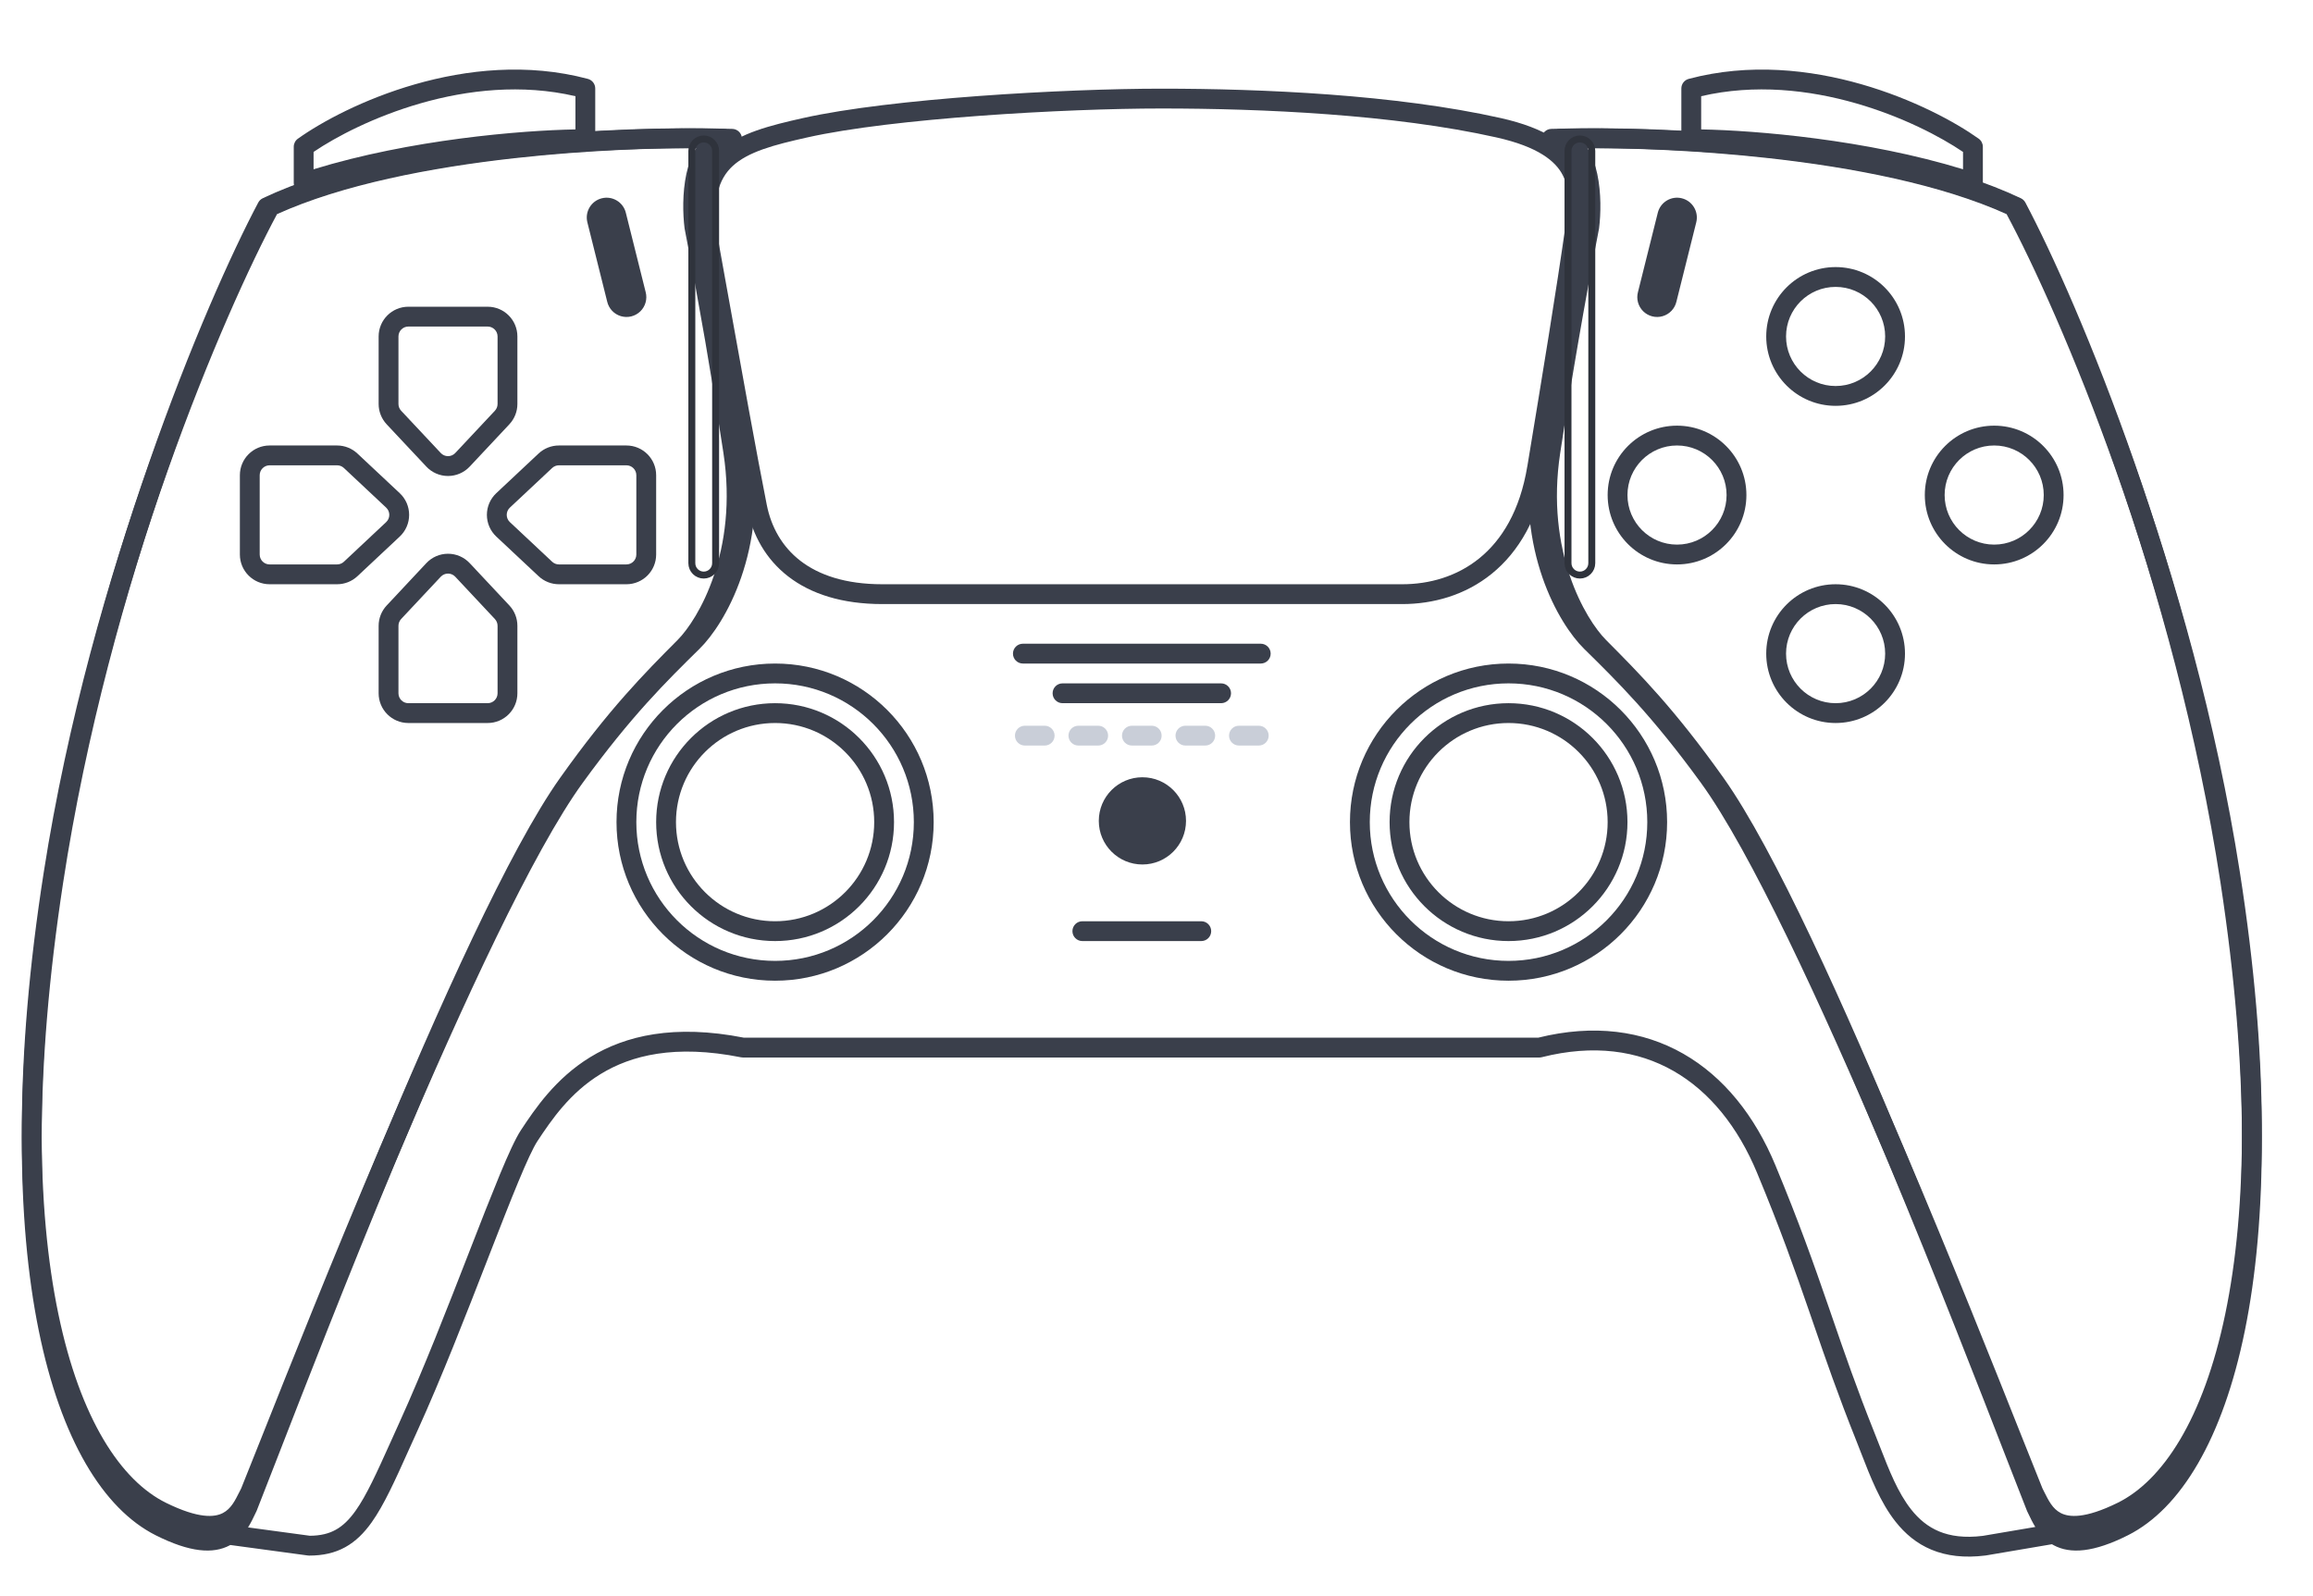
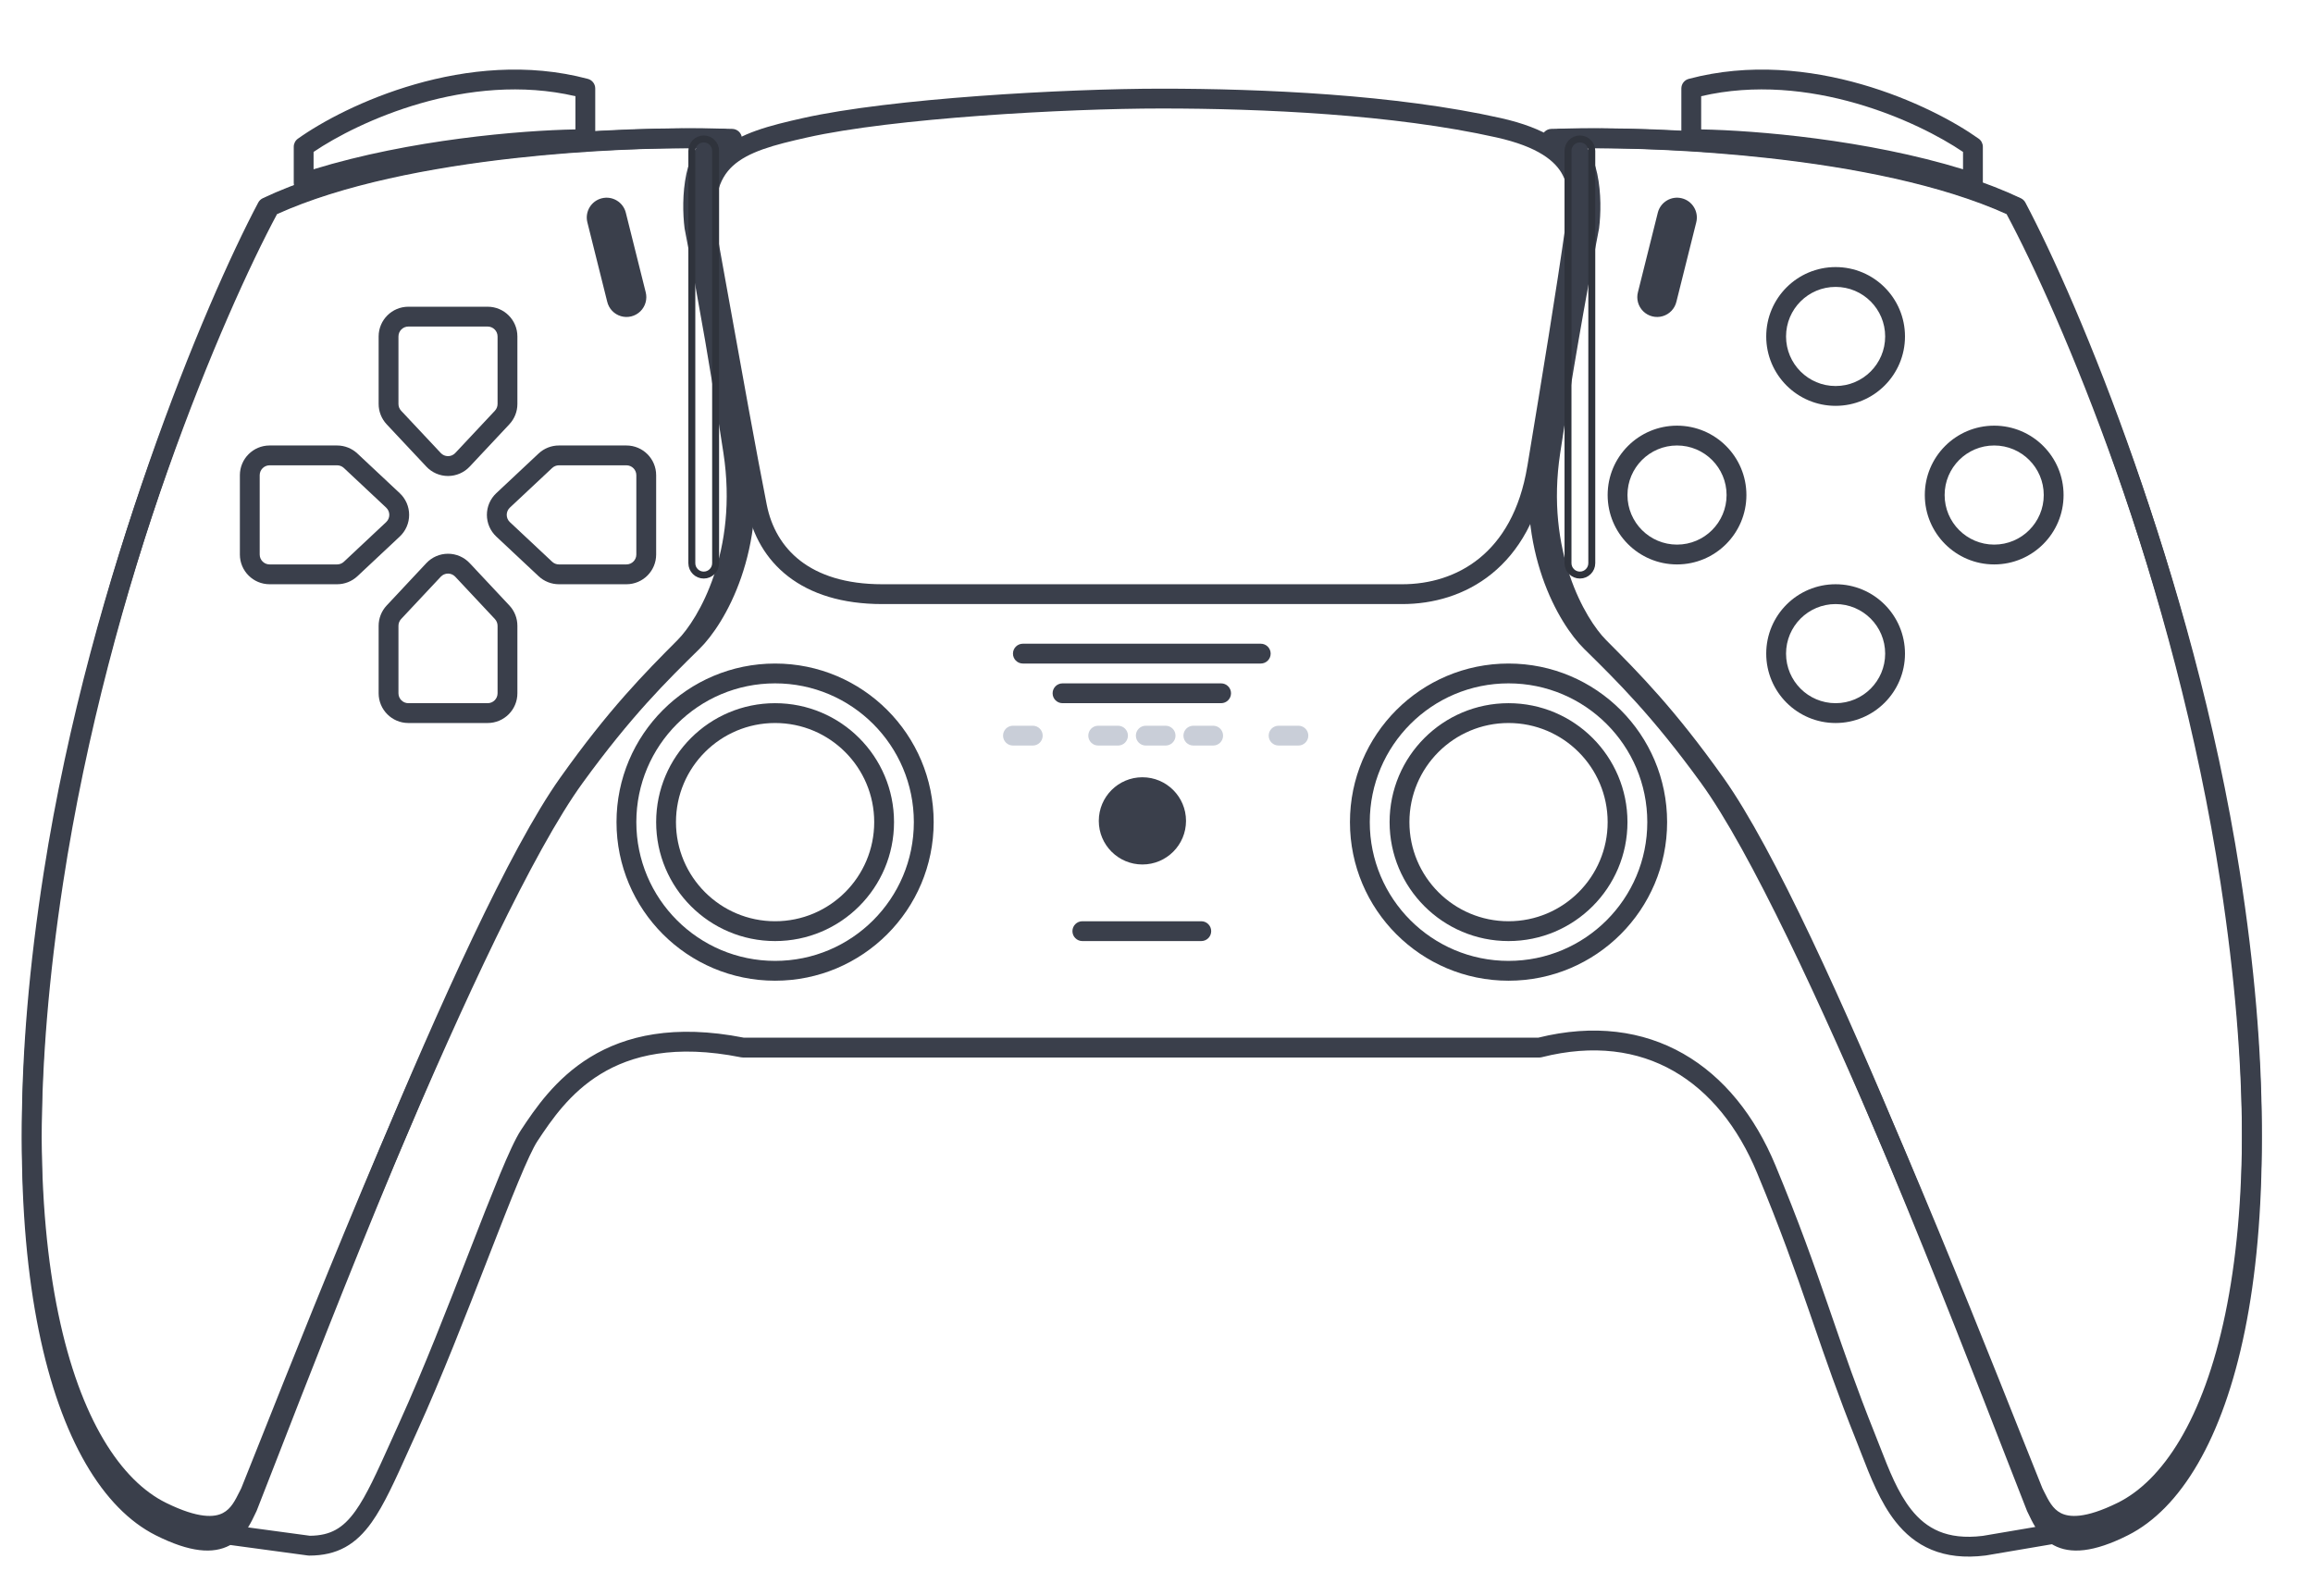
<svg xmlns="http://www.w3.org/2000/svg" viewBox="6.399 22.990 116.684 80.472" role="img" aria-labelledby="titulo-dualsense" data-controle="dualsense" data-modelo="Sony DualSense">
  <style>
    svg[data-colorway="midnight-black"]  .corpo { fill: #292a2d; }
    svg[data-colorway="cosmic-red"]      .corpo { fill: #b11f54; }
    svg[data-colorway="galactic-purple"] .corpo { fill: #4c319d; }
    svg[data-colorway="starlight-blue"]  .corpo { fill: #55bdf8; }
    svg[data-colorway="nova-pink"]       .corpo { fill: #ec429d; }

    g[data-entrada]:hover &gt; .peca,
    g[data-feature]:hover &gt; .peca,
    g.marcada &gt; .peca { fill: #bd93f9; }
    .oculta       { opacity: 0; }
    .oculta.acesa { opacity: .95; }
  </style>
  <g id="corpo" data-feature="chassi">
    <path class="corpo" fill="#3a3f4b" fill-rule="evenodd" d="M 31.988 29.976 c 4.338 -0.492 8.454 -0.567 10.927 -0.484 a 0.5 0.5 0 0 1 0.105 0.985 c -0.486 0.122 -0.833 0.633 -1.017 1.493 c -0.175 0.817 -0.157 1.758 -0.081 2.38 c 0.33 1.664 1.178 6.225 1.96 11.341 c 0.81 5.291 -1.34 9.03 -2.59 10.287 v 0.001 c -1.67 1.68 -3.4 3.42 -5.826 6.837 c -2.47 3.479 -6.002 11.309 -9.178 18.944 c -2.387 5.736 -4.554 11.315 -5.9 14.777 c -0.44 1.135 -0.793 2.042 -1.036 2.653 l -0.017 0.038 l -0.076 0.158 c -0.088 0.188 -0.199 0.42 -0.347 0.655 l 3.12 0.422 c 0.543 -0.004 0.956 -0.109 1.301 -0.3 c 0.356 -0.196 0.676 -0.501 1 -0.956 c 0.56 -0.786 1.07 -1.92 1.78 -3.493 l 0.432 -0.958 c 1.208 -2.657 2.445 -5.838 3.515 -8.588 l 0.093 -0.239 a 190 190 0 0 1 1.468 -3.702 c 0.418 -1.006 0.784 -1.813 1.06 -2.23 c 0.7 -1.058 1.729 -2.597 3.492 -3.677 c 1.774 -1.086 4.236 -1.676 7.754 -0.983 h 40.07 c 2.805 -0.695 5.28 -0.355 7.32 0.81 c 2.049 1.17 3.613 3.143 4.645 5.624 c 1.189 2.86 1.943 4.997 2.648 7.039 l 0.2 0.578 c 0.632 1.836 1.254 3.639 2.154 5.89 q 0.14 0.35 0.274 0.696 c 0.463 1.19 0.9 2.31 1.572 3.161 c 0.389 0.493 0.845 0.874 1.413 1.11 c 0.566 0.234 1.279 0.338 2.204 0.223 l 2.647 -0.449 c -0.141 -0.228 -0.247 -0.452 -0.333 -0.633 l -0.077 -0.158 l -0.016 -0.038 c -0.243 -0.61 -0.596 -1.518 -1.037 -2.653 c -1.345 -3.462 -3.512 -9.04 -5.899 -14.777 c -3.176 -7.635 -6.708 -15.465 -9.178 -18.944 c -2.426 -3.417 -4.157 -5.158 -5.825 -6.837 h -0.002 c -1.25 -1.258 -3.398 -4.997 -2.59 -10.288 c 0.783 -5.116 1.63 -9.677 1.961 -11.342 c 0.075 -0.621 0.094 -1.562 -0.08 -2.379 c -0.185 -0.86 -0.532 -1.37 -1.018 -1.493 a 0.5 0.5 0 0 1 0.105 -0.985 c 2.473 -0.083 6.589 -0.008 10.927 0.484 c 4.328 0.49 8.927 1.402 12.334 3.015 a 0.5 0.5 0 0 1 0.228 0.218 c 2.635 4.97 8.471 18.727 10.833 34.172 c 1.475 9.65 1.358 17.23 0.24 22.728 c -1.112 5.468 -3.24 8.991 -5.9 10.329 c -1.724 0.867 -2.9 0.956 -3.742 0.504 l -0.09 -0.052 l -3.331 0.566 l -0.022 0.003 c -1.069 0.134 -1.964 0.023 -2.722 -0.291 c -0.757 -0.313 -1.343 -0.816 -1.814 -1.413 c -0.775 -0.98 -1.276 -2.27 -1.736 -3.457 q -0.128 -0.331 -0.254 -0.65 c -0.91 -2.274 -1.539 -4.098 -2.171 -5.933 l -0.2 -0.579 c -0.703 -2.034 -1.449 -4.148 -2.627 -6.98 c -0.968 -2.33 -2.404 -4.106 -4.216 -5.14 c -1.805 -1.031 -4.03 -1.354 -6.642 -0.695 a 0.5 0.5 0 0 1 -0.122 0.016 h -40.18 a 0.5 0.5 0 0 1 -0.098 -0.01 c -3.334 -0.666 -5.547 -0.096 -7.084 0.846 c -1.557 0.953 -2.48 2.318 -3.181 3.376 c -0.214 0.323 -0.544 1.035 -0.97 2.062 c -0.42 1.01 -0.915 2.28 -1.46 3.68 l -0.097 0.25 c -1.067 2.743 -2.313 5.946 -3.533 8.63 l -0.42 0.929 c -0.704 1.568 -1.265 2.814 -1.888 3.688 c -0.38 0.534 -0.806 0.961 -1.331 1.251 c -0.529 0.291 -1.124 0.424 -1.816 0.424 l -0.067 -0.004 l -3.916 -0.53 l -0.022 0.013 c -0.842 0.452 -2.018 0.363 -3.742 -0.504 c -2.66 -1.338 -4.788 -4.86 -5.9 -10.33 c -1.118 -5.497 -1.235 -13.077 0.24 -22.727 c 2.363 -15.445 8.198 -29.203 10.833 -34.172 a 0.5 0.5 0 0 1 0.228 -0.218 c 3.407 -1.613 8.006 -2.524 12.334 -3.015 M 17.638 99.989 l -0.024 0.017 q -0.044 0.029 -0.093 0.055 c -0.401 0.216 -1.185 0.305 -2.818 -0.516 c -2.24 -1.127 -4.277 -4.26 -5.37 -9.636 c -1.088 -5.347 -1.215 -12.802 0.249 -22.377 c 2.319 -15.164 8.021 -28.696 10.65 -33.708 c 3.243 -1.498 7.639 -2.375 11.869 -2.854 a 81 81 0 0 1 9.418 -0.505 c -0.248 0.396 -0.4 0.86 -0.494 1.296 c -0.207 0.966 -0.18 2.036 -0.093 2.73 l 0.005 0.035 a 293 293 0 0 1 1.957 11.316 c 0.759 4.962 -1.274 8.388 -2.31 9.431 c -1.685 1.694 -3.46 3.48 -5.934 6.964 c -2.548 3.59 -6.121 11.534 -9.285 19.139 c -2.392 5.75 -4.57 11.353 -5.914 14.813 c -0.434 1.116 -0.78 2.01 -1.02 2.613 l -0.079 0.16 c -0.211 0.433 -0.39 0.8 -0.713 1.027 M 110.346 99.977 q 0.063 0.046 0.134 0.084 c 0.401 0.216 1.185 0.305 2.819 -0.516 c 2.24 -1.127 4.276 -4.26 5.369 -9.636 c 1.088 -5.347 1.215 -12.802 -0.249 -22.377 c -2.319 -15.164 -8.021 -28.696 -10.65 -33.708 c -3.243 -1.498 -7.639 -2.375 -11.869 -2.854 a 81 81 0 0 0 -9.418 -0.505 c 0.248 0.396 0.4 0.86 0.494 1.296 c 0.207 0.966 0.18 2.036 0.093 2.73 l -0.005 0.035 a 293 293 0 0 0 -1.957 11.316 c -0.758 4.962 1.274 8.388 2.31 9.431 c 1.685 1.694 3.46 3.48 5.934 6.964 c 2.548 3.59 6.122 11.534 9.285 19.139 c 2.392 5.75 4.569 11.353 5.914 14.813 c 0.434 1.116 0.781 2.01 1.02 2.613 l 0.079 0.16 c 0.2 0.41 0.372 0.762 0.664 0.99 Z" />
    <path class="corpo" fill="#3a3f4b" fill-rule="evenodd" d="M 95.713 29.97 c -4.39 -0.486 -8.557 -0.56 -11.06 -0.478 a 0.5 0.5 0 0 0 -0.103 0.985 c 0.499 0.123 0.847 0.63 1.033 1.475 c 0.177 0.806 0.157 1.735 0.081 2.348 a 285 285 0 0 0 -1.984 11.223 c -0.82 5.241 1.358 8.944 2.624 10.188 v 0.001 c 1.69 1.662 3.442 3.384 5.898 6.765 c 2.5 3.441 6.075 11.187 9.291 18.742 c 2.416 5.676 4.61 11.195 5.972 14.62 a 405 405 0 0 0 1.067 2.665 l 0.077 0.156 c 0.218 0.45 0.565 1.164 1.279 1.54 c 0.846 0.444 2.03 0.359 3.775 -0.499 c 2.69 -1.323 4.847 -4.809 5.973 -10.224 c 1.132 -5.442 1.251 -12.944 -0.243 -22.493 c -2.392 -15.285 -8.301 -28.898 -10.968 -33.816 a 0.5 0.5 0 0 0 -0.23 -0.216 c -3.448 -1.595 -8.101 -2.496 -12.482 -2.982 M 107.625 33.791 c 2.661 4.959 8.433 18.346 10.78 33.347 c 1.482 9.473 1.353 16.847 0.252 22.136 c -1.106 5.315 -3.165 8.414 -5.436 9.53 c -1.654 0.813 -2.454 0.728 -2.867 0.51 c -0.405 -0.212 -0.604 -0.61 -0.842 -1.086 l -0.079 -0.159 c -0.243 -0.596 -0.594 -1.48 -1.033 -2.584 c -1.361 -3.424 -3.565 -8.969 -5.987 -14.658 c -3.203 -7.524 -6.821 -15.386 -9.401 -18.938 c -2.505 -3.447 -4.302 -5.214 -6.007 -6.89 c -1.05 -1.033 -3.105 -4.419 -2.337 -9.322 a 283 283 0 0 1 1.986 -11.233 c 0.088 -0.687 0.116 -1.747 -0.094 -2.706 c -0.095 -0.43 -0.248 -0.883 -0.494 -1.273 c 2.475 -0.018 5.93 0.1 9.537 0.5 c 4.284 0.474 8.737 1.342 12.022 2.826" />
    <path class="corpo" fill="#3a3f4b" fill-rule="evenodd" d="M 32.287 29.97 c 4.39 -0.486 8.557 -0.56 11.06 -0.478 a 0.5 0.5 0 0 1 0.102 0.985 c -0.498 0.123 -0.846 0.63 -1.032 1.475 c -0.177 0.806 -0.157 1.735 -0.081 2.348 c 0.334 1.649 1.192 6.16 1.984 11.223 c 0.82 5.241 -1.358 8.944 -2.624 10.188 v 0.001 c -1.69 1.662 -3.442 3.384 -5.898 6.765 c -2.5 3.441 -6.075 11.187 -9.291 18.742 c -2.416 5.676 -4.61 11.195 -5.972 14.62 a 418 418 0 0 1 -1.067 2.665 l -0.077 0.156 c -0.218 0.45 -0.565 1.164 -1.28 1.54 c -0.845 0.444 -2.029 0.359 -3.774 -0.499 c -2.69 -1.323 -4.847 -4.809 -5.973 -10.224 c -1.132 -5.442 -1.251 -12.944 0.243 -22.493 c 2.392 -15.285 8.3 -28.898 10.968 -33.816 a 0.5 0.5 0 0 1 0.23 -0.216 c 3.448 -1.595 8.1 -2.496 12.482 -2.982 M 20.375 33.791 c -2.66 4.959 -8.433 18.346 -10.78 33.347 c -1.482 9.473 -1.353 16.847 -0.252 22.136 c 1.105 5.315 3.165 8.414 5.436 9.53 c 1.654 0.813 2.454 0.728 2.867 0.51 c 0.405 -0.212 0.604 -0.61 0.842 -1.086 l 0.08 -0.159 c 0.242 -0.596 0.593 -1.48 1.032 -2.584 c 1.361 -3.424 3.565 -8.969 5.987 -14.658 c 3.203 -7.524 6.821 -15.386 9.402 -18.938 c 2.504 -3.447 4.301 -5.214 6.006 -6.89 c 1.05 -1.033 3.105 -4.418 2.337 -9.322 a 283 283 0 0 0 -1.986 -11.233 c -0.087 -0.687 -0.116 -1.747 0.094 -2.706 c 0.095 -0.43 0.248 -0.883 0.494 -1.273 c -2.475 -0.018 -5.93 0.1 -9.537 0.5 c -4.284 0.474 -8.737 1.342 -12.022 2.826" />
  </g>
  <g id="touchpad" data-entrada="touchpad" data-feature="touchpad">
    <path class="peca" fill="#3a3f4b" fill-rule="evenodd" d="M 46.909 28.946 c 4.429 -0.993 13.22 -1.483 18.085 -1.483 c 5.08 0 11.82 0.296 17.114 1.483 c 2.252 0.505 3.458 1.343 4.012 2.414 c 0.54 1.044 0.383 2.182 0.26 3.046 c -0.486 3.435 -1.166 7.554 -1.942 12.252 l -0.002 0.014 c -0.406 2.454 -1.43 4.164 -2.778 5.258 c -1.343 1.09 -2.967 1.533 -4.518 1.533 H 50.905 c -2.028 0 -3.6 -0.512 -4.739 -1.39 c -1.14 -0.88 -1.804 -2.096 -2.067 -3.424 c -0.508 -2.559 -1.242 -6.64 -2.067 -11.223 l -0.364 -2.021 c -0.416 -2.305 -0.05 -3.798 1.025 -4.784 c 0.517 -0.473 1.163 -0.796 1.872 -1.047 c 0.707 -0.251 1.507 -0.44 2.344 -0.628 M 64.994 28.463 c -4.85 0 -13.55 0.49 -17.866 1.459 c -0.84 0.188 -1.586 0.366 -2.23 0.594 c -0.642 0.228 -1.15 0.495 -1.53 0.842 c -0.715 0.656 -1.102 1.728 -0.716 3.87 l 0.364 2.021 c 0.825 4.585 1.558 8.656 2.064 11.205 c 0.222 1.123 0.773 2.113 1.697 2.827 c 0.926 0.714 2.269 1.182 4.128 1.182 H 77.14 c 1.365 0 2.754 -0.39 3.888 -1.31 c 1.13 -0.916 2.049 -2.392 2.42 -4.644 l 0.002 -0.004 c 0.777 -4.706 1.456 -8.816 1.94 -12.24 c 0.128 -0.903 0.215 -1.725 -0.158 -2.445 c -0.359 -0.694 -1.222 -1.423 -3.343 -1.898 c -5.182 -1.162 -11.832 -1.459 -16.895 -1.459" />
  </g>
  <g id="triangle" data-entrada="triangle">
    <path class="peca" fill="#3a3f4b" fill-rule="evenodd" d="M 99 37.463 a 2.5 2.5 0 1 0 0 5 a 2.5 2.5 0 0 0 0 -5 M 95.5 39.963 a 3.5 3.5 0 1 1 7 0 a 3.5 3.5 0 0 1 -7 0" />
  </g>
  <g id="cross" data-entrada="cross">
    <path class="peca" fill="#3a3f4b" fill-rule="evenodd" d="M 99 53.463 a 2.5 2.5 0 1 0 0 5 a 2.5 2.5 0 0 0 0 -5 M 95.5 55.963 a 3.5 3.5 0 1 1 7 0 a 3.5 3.5 0 0 1 -7 0" />
  </g>
  <g id="square" data-entrada="square">
    <path class="peca" fill="#3a3f4b" fill-rule="evenodd" d="M 91 45.463 a 2.5 2.5 0 1 0 0 5 a 2.5 2.5 0 0 0 0 -5 M 87.5 47.963 a 3.5 3.5 0 1 1 7 0 a 3.5 3.5 0 0 1 -7 0" />
  </g>
  <g id="circle" data-entrada="circle">
    <path class="peca" fill="#3a3f4b" fill-rule="evenodd" d="M 107 45.463 a 2.5 2.5 0 1 0 0 5 a 2.5 2.5 0 0 0 0 -5 M 103.5 47.963 a 3.5 3.5 0 1 1 7 0 a 3.5 3.5 0 0 1 -7 0" />
  </g>
  <g id="dpad_up" data-entrada="dpad_up">
    <path class="peca" fill="#3a3f4b" fill-rule="evenodd" d="M 28.635 45.843 a 0.5 0.5 0 0 0 0.73 0 l 2 -2.133 a 0.5 0.5 0 0 0 0.135 -0.342 v -3.405 a 0.5 0.5 0 0 0 -0.5 -0.5 h -4 a 0.5 0.5 0 0 0 -0.5 0.5 v 3.405 a 0.5 0.5 0 0 0 0.135 0.342 Z M 30.095 46.527 a 1.5 1.5 0 0 1 -2.19 0 l -2 -2.133 a 1.5 1.5 0 0 1 -0.405 -1.026 v -3.405 a 1.5 1.5 0 0 1 1.5 -1.5 h 4 a 1.5 1.5 0 0 1 1.5 1.5 v 3.405 a 1.5 1.5 0 0 1 -0.406 1.026 Z" />
  </g>
  <g id="dpad_down" data-entrada="dpad_down">
    <path class="peca" fill="#3a3f4b" fill-rule="evenodd" d="M 29.365 52.083 a 0.5 0.5 0 0 0 -0.73 0 l -2 2.134 a 0.5 0.5 0 0 0 -0.135 0.342 v 3.404 a 0.5 0.5 0 0 0 0.5 0.5 h 4 a 0.5 0.5 0 0 0 0.5 -0.5 V 54.56 a 0.5 0.5 0 0 0 -0.135 -0.342 Z M 27.905 51.399 a 1.5 1.5 0 0 1 2.19 0 l 2 2.134 a 1.5 1.5 0 0 1 0.405 1.026 v 3.404 a 1.5 1.5 0 0 1 -1.5 1.5 h -4 a 1.5 1.5 0 0 1 -1.5 -1.5 V 54.56 a 1.5 1.5 0 0 1 0.406 -1.026 Z" />
  </g>
  <g id="dpad_left" data-entrada="dpad_left">
    <path class="peca" fill="#3a3f4b" fill-rule="evenodd" d="M 25.88 49.328 a 0.5 0.5 0 0 0 0 -0.73 l -2.133 -2 a 0.5 0.5 0 0 0 -0.343 -0.135 H 20 a 0.5 0.5 0 0 0 -0.5 0.5 v 4 a 0.5 0.5 0 0 0 0.5 0.5 h 3.404 a 0.5 0.5 0 0 0 0.343 -0.135 Z M 26.564 47.868 a 1.5 1.5 0 0 1 0 2.19 l -2.134 2 a 1.5 1.5 0 0 1 -1.026 0.405 H 20 a 1.5 1.5 0 0 1 -1.5 -1.5 v -4 a 1.5 1.5 0 0 1 1.5 -1.5 h 3.404 a 1.5 1.5 0 0 1 1.026 0.406 Z" />
  </g>
  <g id="dpad_right" data-entrada="dpad_right">
    <path class="peca" fill="#3a3f4b" fill-rule="evenodd" d="M 32.12 48.598 a 0.5 0.5 0 0 0 0 0.73 l 2.134 2 a 0.5 0.5 0 0 0 0.342 0.135 H 38 a 0.5 0.5 0 0 0 0.5 -0.5 v -4 a 0.5 0.5 0 0 0 -0.5 -0.5 h -3.404 a 0.5 0.5 0 0 0 -0.342 0.135 Z M 31.436 50.058 a 1.5 1.5 0 0 1 0 -2.19 l 2.133 -2 a 1.5 1.5 0 0 1 1.026 -0.405 H 38 a 1.5 1.5 0 0 1 1.5 1.5 v 4 a 1.5 1.5 0 0 1 -1.5 1.5 h -3.404 a 1.5 1.5 0 0 1 -1.026 -0.406 Z" />
  </g>
  <g id="stick_l" data-entrada="stick_l" data-clique="l3">
    <path class="peca" fill="#3a3f4b" fill-rule="evenodd" d="M 45.5 57.463 a 7 7 0 1 0 0 14 a 7 7 0 0 0 0 -14 M 37.5 64.463 a 8 8 0 1 1 16 0 a 8 8 0 0 1 -16 0" />
    <path class="peca" fill="#3a3f4b" fill-rule="evenodd" d="M 45.5 59.463 a 5 5 0 1 0 0 10 a 5 5 0 0 0 0 -10 M 39.5 64.463 a 6 6 0 1 1 12 0 a 6 6 0 0 1 -12 0" />
  </g>
  <g id="stick_r" data-entrada="stick_r" data-clique="r3">
    <path class="peca" fill="#3a3f4b" fill-rule="evenodd" d="M 82.5 57.463 a 7 7 0 1 0 0 14 a 7 7 0 0 0 0 -14 M 74.5 64.463 a 8 8 0 1 1 16 0 a 8 8 0 0 1 -16 0" />
    <path class="peca" fill="#3a3f4b" fill-rule="evenodd" d="M 82.5 59.463 a 5 5 0 1 0 0 10 a 5 5 0 0 0 0 -10 M 76.5 64.463 a 6 6 0 1 1 12 0 a 6 6 0 0 1 -12 0" />
  </g>
  <g id="l1" data-entrada="l1">
    <path class="peca" fill="#3a3f4b" fill-rule="evenodd" d="M 22.218 30.654 v 0.875 c 4.889 -1.502 10.45 -1.96 13.21 -2.011 v -1.675 c -2.707 -0.632 -5.448 -0.32 -7.815 0.36 c -2.326 0.668 -4.26 1.681 -5.395 2.451 M 27.338 27.242 c 2.588 -0.743 5.665 -1.086 8.719 -0.272 a 0.5 0.5 0 0 1 0.37 0.483 v 2.56 a 0.5 0.5 0 0 1 -0.5 0.5 c -2.583 0 -8.839 0.448 -14.052 2.175 a 0.5 0.5 0 0 1 -0.657 -0.475 v -1.82 a 0.5 0.5 0 0 1 0.21 -0.407 c 1.188 -0.849 3.322 -2.001 5.91 -2.744" />
  </g>
  <g id="r1" data-entrada="r1">
    <path class="peca" fill="#3a3f4b" fill-rule="evenodd" d="M 105.428 30.654 v 0.875 c -4.889 -1.502 -10.451 -1.96 -13.21 -2.011 v -1.675 c 2.706 -0.632 5.447 -0.32 7.814 0.36 c 2.327 0.668 4.26 1.681 5.396 2.451 M 100.308 27.242 c -2.588 -0.743 -5.665 -1.086 -8.72 -0.272 a 0.5 0.5 0 0 0 -0.37 0.483 v 2.56 a 0.5 0.5 0 0 0 0.5 0.5 c 2.583 0 8.839 0.448 14.052 2.175 a 0.5 0.5 0 0 0 0.658 -0.475 v -1.82 a 0.5 0.5 0 0 0 -0.21 -0.407 c -1.189 -0.849 -3.323 -2.001 -5.91 -2.744" />
  </g>
  <g id="l2" data-entrada="l2" data-feature="gatilho-adaptativo-esquerdo">
    <path class="peca" fill="#3a3f4b" fill-rule="evenodd" d="M 36.758 32.993 a 1 1 0 0 1 1.212 0.728 l 1 4 a 1 1 0 1 1 -1.94 0.485 l -1 -4 a 1 1 0 0 1 0.727 -1.213" />
  </g>
  <g id="r2" data-entrada="r2" data-feature="gatilho-adaptativo-direito">
    <path class="peca" fill="#3a3f4b" fill-rule="evenodd" d="M 91.243 32.993 a 1 1 0 0 0 -1.213 0.728 l -1 4 a 1 1 0 1 0 1.94 0.485 l 1 -4 a 1 1 0 0 0 -0.727 -1.213" />
  </g>
  <g id="alto-falante" data-feature="alto-falante">
    <path class="peca" fill="#3a3f4b" fill-rule="evenodd" d="M 57.5 55.963 a 0.5 0.5 0 0 1 0.5 -0.5 h 12 a 0.5 0.5 0 0 1 0 1 H 58 a 0.5 0.5 0 0 1 -0.5 -0.5" />
    <path class="peca" fill="#3a3f4b" fill-rule="evenodd" d="M 59.5 57.963 a 0.5 0.5 0 0 1 0.5 -0.5 h 8 a 0.5 0.5 0 0 1 0 1 h -8 a 0.5 0.5 0 0 1 -0.5 -0.5" />
  </g>
  <g id="mic" data-entrada="mic" data-feature="microfone-mudo">
    <path class="peca" fill="#3a3f4b" fill-rule="evenodd" d="M 60.5 69.963 a 0.5 0.5 0 0 1 0.5 -0.5 h 6 a 0.5 0.5 0 0 1 0 1 h -6 a 0.5 0.5 0 0 1 -0.5 -0.5" />
  </g>
  <g id="lightbar" data-feature="lightbar" data-posicao="ladeia-o-touchpad">
    <rect class="peca" fill="none" stroke="#2f333c" stroke-width="0.35" x="41.3" y="30" width="1.2" height="22" rx="0.6" />
    <rect class="peca" fill="none" stroke="#2f333c" stroke-width="0.35" x="85.5" y="30" width="1.2" height="22" rx="0.6" />
  </g>
  <g id="ps" data-entrada="ps">
    <circle class="peca" fill="#3a3f4b" cx="64.03" cy="64.4" r="2.2" />
  </g>
  <g id="led-jogador" data-feature="led-jogador">
-     <rect id="led-jogador-1" fill="#c9ced8" x="57.6" y="59.6" width="2" height="1" rx="0.5" />
-     <rect id="led-jogador-2" fill="#c9ced8" x="60.3" y="59.6" width="2" height="1" rx="0.5" />
-     <rect id="led-jogador-3" fill="#c9ced8" x="63.0" y="59.6" width="2" height="1" rx="0.5" />
-     <rect id="led-jogador-4" fill="#c9ced8" x="65.7" y="59.6" width="2" height="1" rx="0.5" />
-     <rect id="led-jogador-5" fill="#c9ced8" x="68.4" y="59.6" width="2" height="1" rx="0.5" />
+     <rect id="led-jogador-1" fill="#c9ced8" x="57.0" y="59.6" width="2" height="1" rx="0.5" />
+     <rect id="led-jogador-2" fill="#c9ced8" x="61.3" y="59.6" width="2" height="1" rx="0.5" />
+     <rect id="led-jogador-3" fill="#c9ced8" x="63.7" y="59.6" width="2" height="1" rx="0.5" />
+     <rect id="led-jogador-4" fill="#c9ced8" x="66.1" y="59.6" width="2" height="1" rx="0.5" />
+     <rect id="led-jogador-5" fill="#c9ced8" x="70.4" y="59.6" width="2" height="1" rx="0.5" />
  </g>
  <g id="feat-rumble-esquerdo" class="oculta" data-feature="rumble-esquerdo">
    <ellipse cx="27" cy="86" rx="9.5" ry="10" fill="none" stroke="#bd93f9" stroke-width=".7" stroke-dasharray="2 1.5" />
  </g>
  <g id="feat-rumble-direito" class="oculta" data-feature="rumble-direito">
    <ellipse cx="101" cy="86" rx="9.5" ry="10" fill="none" stroke="#bd93f9" stroke-width=".7" stroke-dasharray="2 1.5" />
  </g>
  <g id="feat-giroscopio" class="oculta" data-feature="giroscopio">
    <rect x="58" y="58" width="12" height="12" rx="2" fill="none" stroke="#bd93f9" stroke-width=".7" stroke-dasharray="2 1.5" />
  </g>
  <g id="feat-acelerometro" class="oculta" data-feature="acelerometro">
    <rect x="55" y="55" width="18" height="18" rx="3" fill="none" stroke="#bd93f9" stroke-width=".7" stroke-dasharray="2 1.5" />
  </g>
  <g id="feat-bateria" class="oculta" data-feature="bateria">
    <rect x="52" y="74" width="24" height="7" rx="2" fill="none" stroke="#bd93f9" stroke-width=".7" stroke-dasharray="2 1.5" />
  </g>
</svg>
